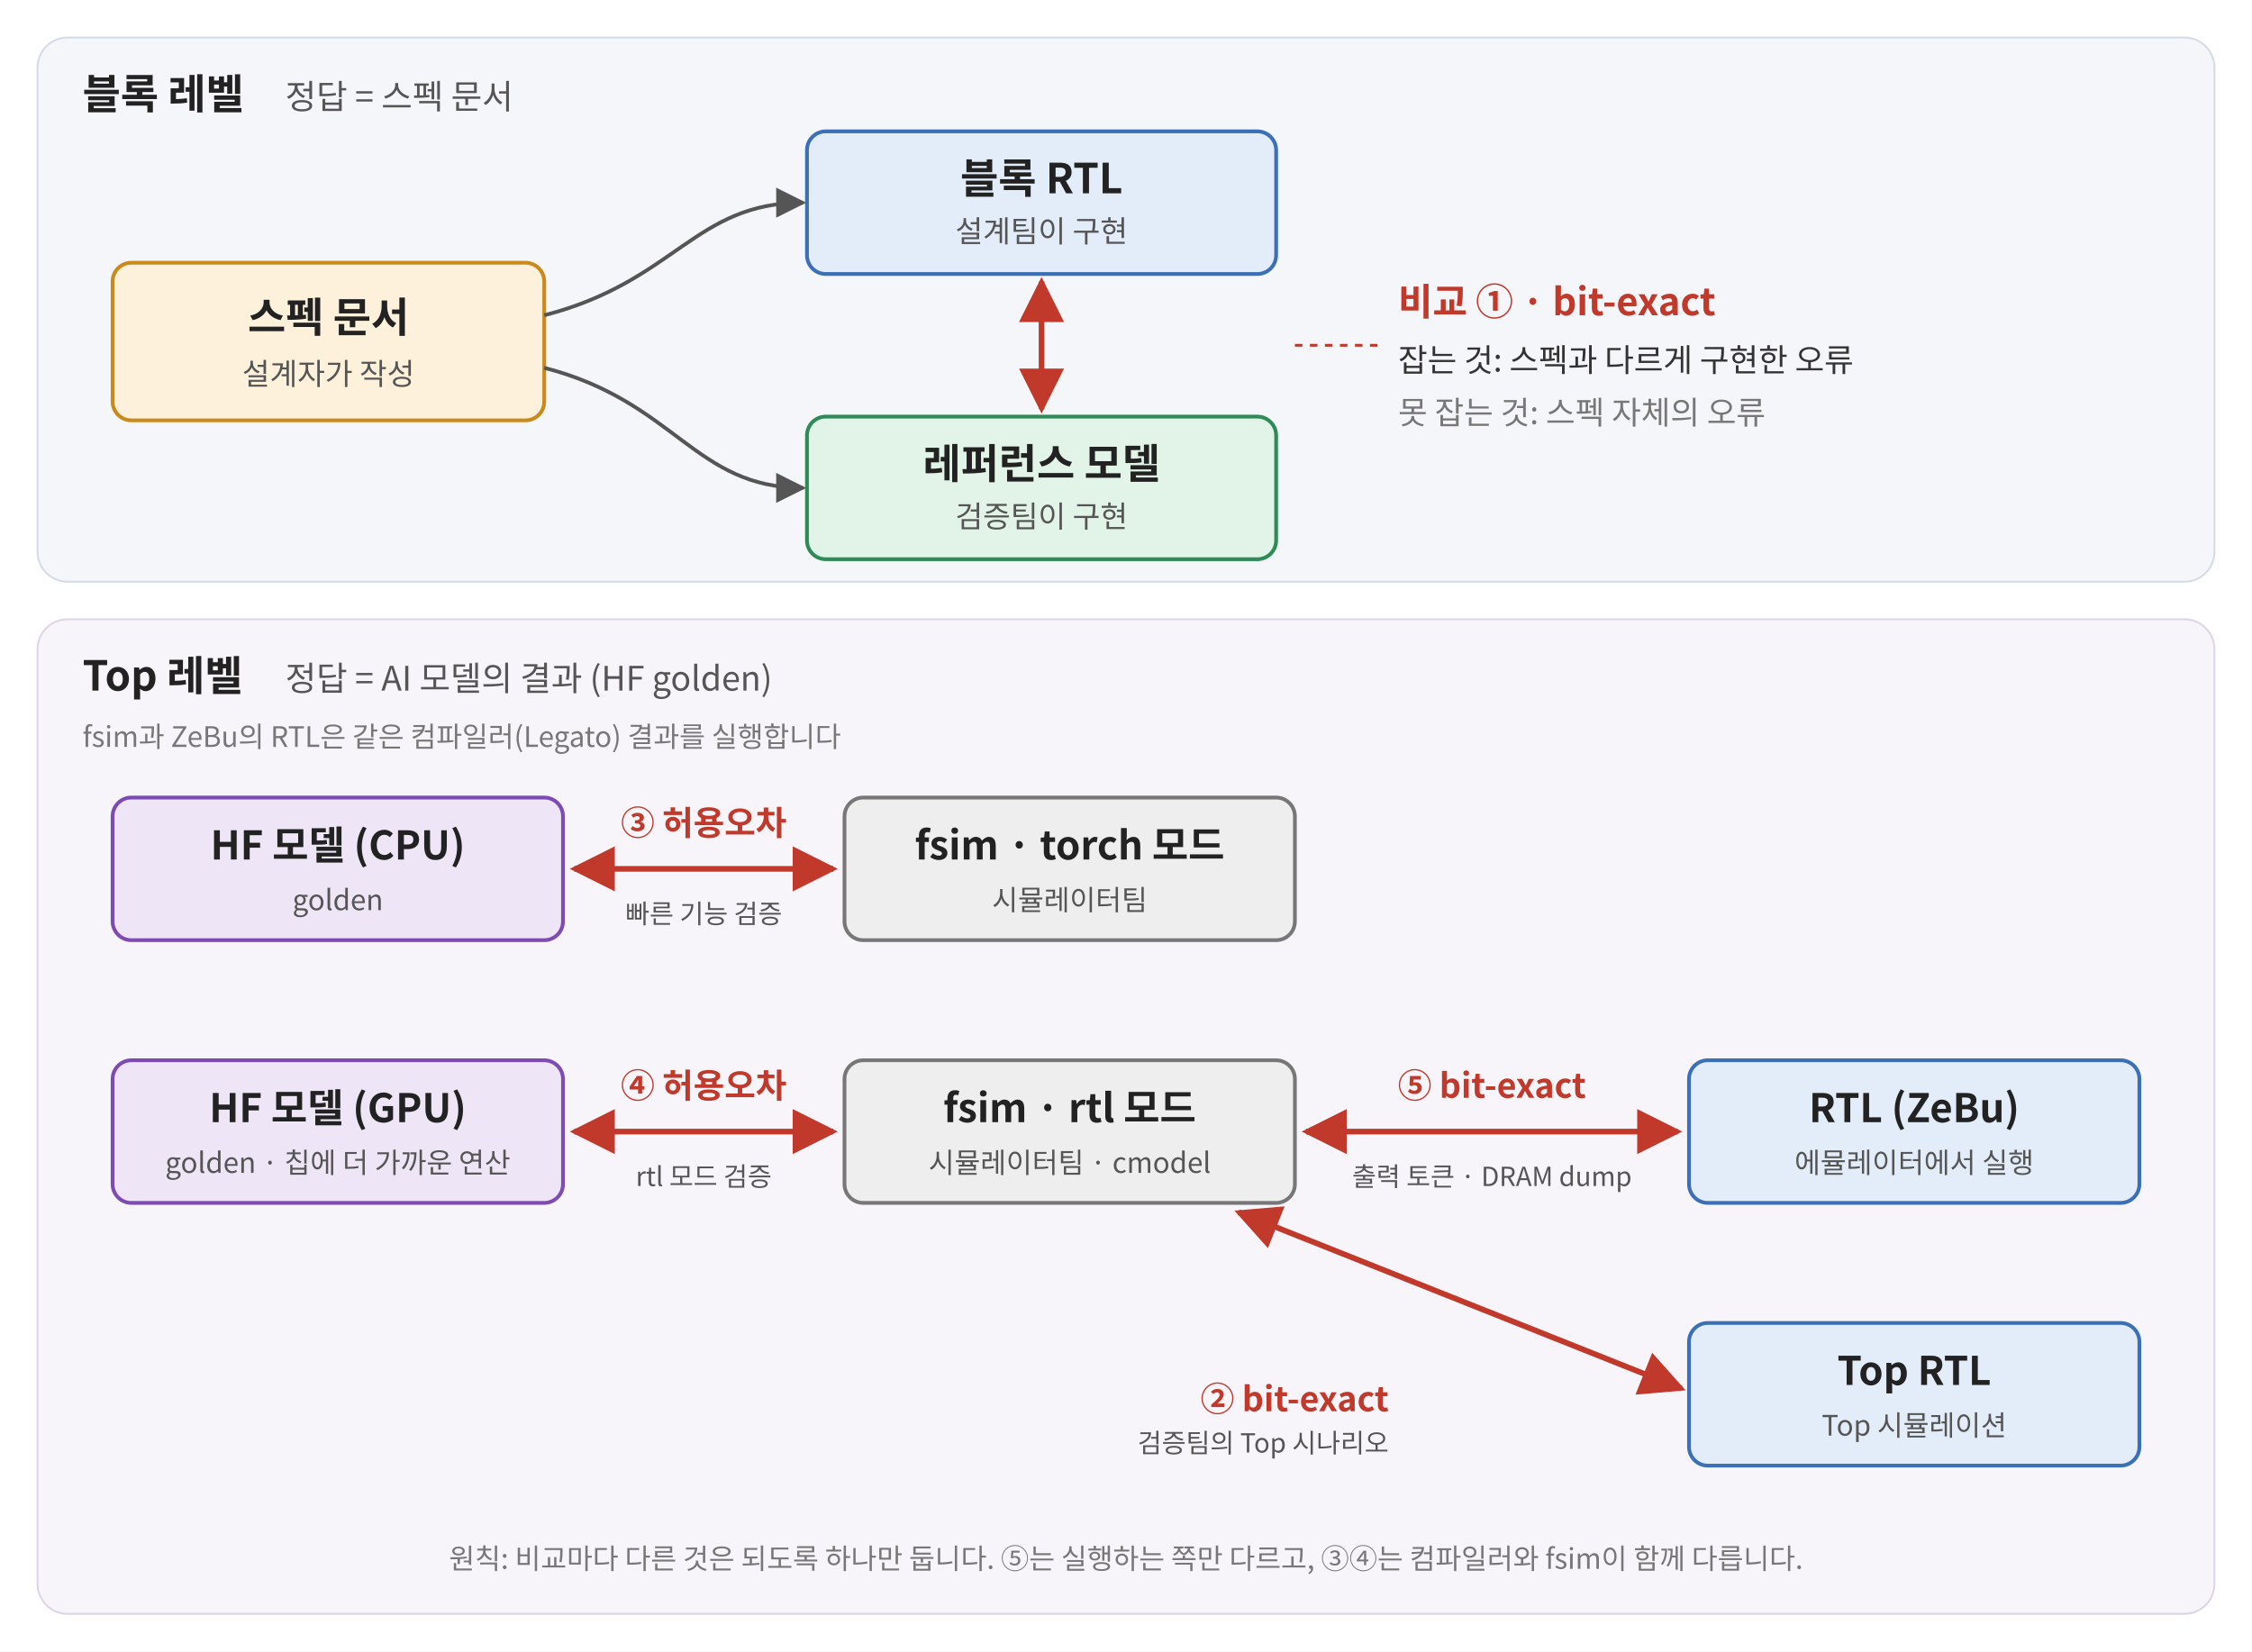
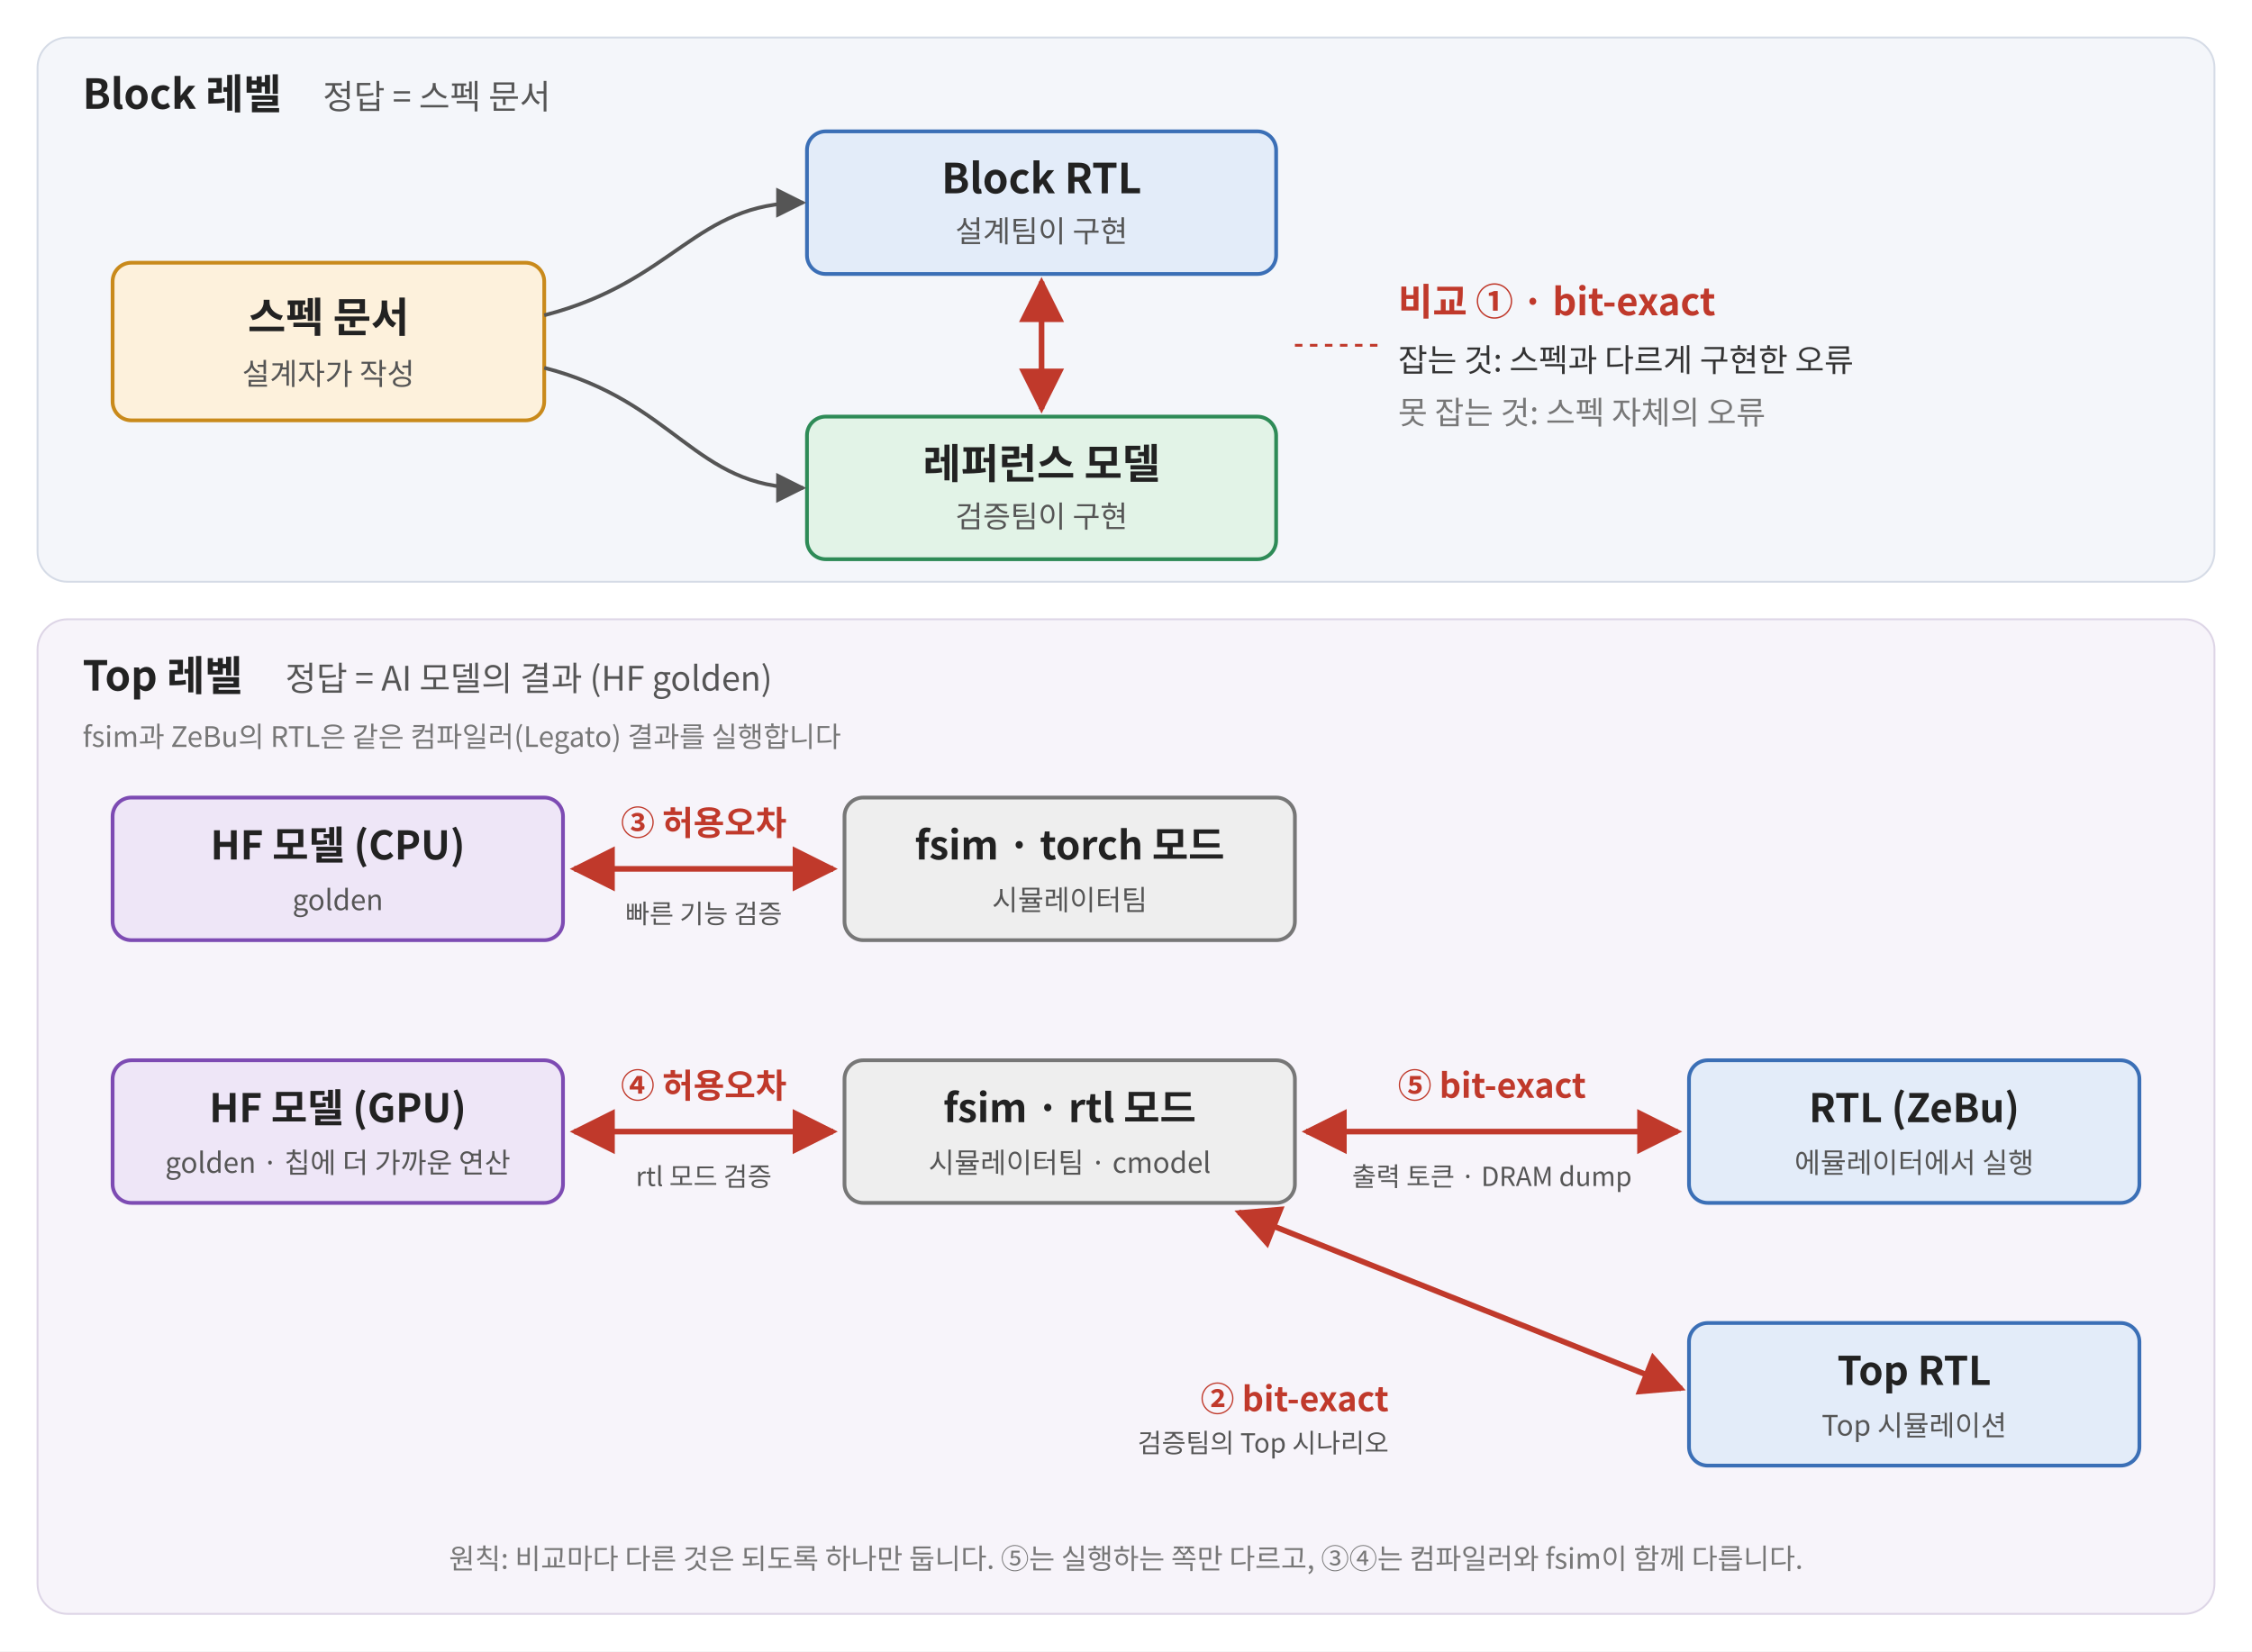
<svg xmlns="http://www.w3.org/2000/svg" width="1200" height="880" viewBox="0 0 1200 880" font-family="Noto Sans CJK KR, Noto Sans KR, sans-serif">
  <defs>
    <marker id="arr" viewBox="0 0 10 10" refX="9" refY="5" markerWidth="8" markerHeight="8" orient="auto-start-reverse">
      <path d="M0,0 L10,5 L0,10 z" fill="#555" />
    </marker>
    <marker id="cmp" viewBox="0 0 10 10" refX="9" refY="5" markerWidth="8" markerHeight="8" orient="auto-start-reverse">
      <path d="M0,0 L10,5 L0,10 z" fill="#C0392B" />
    </marker>
  </defs>
  <rect width="1200" height="880" fill="#FFFFFF" />
  <rect x="20" y="20" width="1160" height="290" rx="16" fill="#F4F6FA" stroke="#D5DBE6" />
-   <text x="44" y="58" font-size="22" font-weight="700" fill="#222">블록 레벨</text>
-   <text x="152" y="58" font-size="18" fill="#555">정답 = 스펙 문서</text>
+   <text x="44" y="58" font-size="22" font-weight="700" fill="#222">Block 레벨</text>
+   <text x="172" y="58" font-size="18" fill="#555">정답 = 스펙 문서</text>
  <rect x="60" y="140" width="230" height="84" rx="10" fill="#FDF1DC" stroke="#C98A1B" stroke-width="2" />
  <text x="175" y="177" font-size="22" font-weight="700" text-anchor="middle" fill="#222">스펙 문서</text>
  <text x="175" y="205" font-size="16" text-anchor="middle" fill="#555">설계자가 작성</text>
  <rect x="430" y="70" width="250" height="76" rx="10" fill="#E3ECF9" stroke="#3B6FB6" stroke-width="2" />
-   <text x="555" y="103" font-size="22" font-weight="700" text-anchor="middle" fill="#222">블록 RTL</text>
+   <text x="555" y="103" font-size="22" font-weight="700" text-anchor="middle" fill="#222">Block RTL</text>
  <text x="555" y="129" font-size="16" text-anchor="middle" fill="#555">설계팀이 구현</text>
  <rect x="430" y="222" width="250" height="76" rx="10" fill="#E2F3E7" stroke="#2E8B57" stroke-width="2" />
  <text x="555" y="255" font-size="22" font-weight="700" text-anchor="middle" fill="#222">레퍼런스 모델</text>
  <text x="555" y="281" font-size="16" text-anchor="middle" fill="#555">검증팀이 구현</text>
  <path d="M290,168 C360,150 370,108 428,108" fill="none" stroke="#555" stroke-width="2" marker-end="url(#arr)" />
  <path d="M290,196 C360,214 370,260 428,260" fill="none" stroke="#555" stroke-width="2" marker-end="url(#arr)" />
  <line x1="555" y1="150" x2="555" y2="218" stroke="#C0392B" stroke-width="3" marker-start="url(#cmp)" marker-end="url(#cmp)" />
  <line x1="690" y1="184" x2="735" y2="184" stroke="#C0392B" stroke-width="1.5" stroke-dasharray="4 4" />
  <text x="745" y="168" font-size="20" font-weight="700" fill="#C0392B">비교 ① · bit-exact</text>
  <text x="745" y="198" font-size="17" fill="#333">잡는 것: 스펙과 다르게 구현한 오류</text>
  <text x="745" y="226" font-size="17" fill="#777">못 잡는 것: 스펙 자체의 오류</text>
  <rect x="20" y="330" width="1160" height="530" rx="16" fill="#F7F4FA" stroke="#DDD5E6" />
  <text x="44" y="368" font-size="22" font-weight="700" fill="#222">Top 레벨</text>
  <text x="152" y="368" font-size="18" fill="#555">정답 = AI 모델의 결과 (HF golden)</text>
  <text x="44" y="398" font-size="15" fill="#777">fsim과 ZeBu의 RTL은 같은 컴파일러(Legato) 결과를 실행합니다</text>
  <rect x="60" y="425" width="240" height="76" rx="10" fill="#EEE6F7" stroke="#7D4BB3" stroke-width="2" />
  <text x="180.0" y="458" font-size="21" font-weight="700" text-anchor="middle" fill="#222">HF 모델 (CPU)</text>
  <text x="180.0" y="485" font-size="15" text-anchor="middle" fill="#555">golden</text>
  <rect x="450" y="425" width="240" height="76" rx="10" fill="#EEEEEE" stroke="#777" stroke-width="2" />
  <text x="570.0" y="458" font-size="21" font-weight="700" text-anchor="middle" fill="#222">fsim · torch 모드</text>
  <text x="570.0" y="485" font-size="15" text-anchor="middle" fill="#555">시뮬레이터팀</text>
  <line x1="306" y1="463" x2="444" y2="463" stroke="#C0392B" stroke-width="3" marker-start="url(#cmp)" marker-end="url(#cmp)" />
  <text x="375" y="445" font-size="18" font-weight="700" text-anchor="middle" fill="#C0392B">③ 허용오차</text>
  <text x="390" y="467" font-size="14" text-anchor="middle" fill="#555" />
  <text x="375" y="492" font-size="14" text-anchor="middle" fill="#555">빠른 기능 검증</text>
  <rect x="60" y="565" width="240" height="76" rx="10" fill="#EEE6F7" stroke="#7D4BB3" stroke-width="2" />
  <text x="180.0" y="598" font-size="21" font-weight="700" text-anchor="middle" fill="#222">HF 모델 (GPU)</text>
  <text x="180.0" y="625" font-size="15" text-anchor="middle" fill="#555">golden · 칩에 더 가까운 연산</text>
  <rect x="450" y="565" width="240" height="76" rx="10" fill="#EEEEEE" stroke="#777" stroke-width="2" />
  <text x="570.0" y="598" font-size="21" font-weight="700" text-anchor="middle" fill="#222">fsim · rtl 모드</text>
  <text x="570.0" y="625" font-size="15" text-anchor="middle" fill="#555">시뮬레이터팀 · cmodel</text>
  <rect x="900" y="565" width="240" height="76" rx="10" fill="#E3ECF9" stroke="#3B6FB6" stroke-width="2" />
  <text x="1020.0" y="598" font-size="21" font-weight="700" text-anchor="middle" fill="#222">RTL (ZeBu)</text>
  <text x="1020.0" y="625" font-size="15" text-anchor="middle" fill="#555">에뮬레이터에서 실행</text>
  <line x1="306" y1="603" x2="444" y2="603" stroke="#C0392B" stroke-width="3" marker-start="url(#cmp)" marker-end="url(#cmp)" />
  <text x="375" y="585" font-size="18" font-weight="700" text-anchor="middle" fill="#C0392B">④ 허용오차</text>
  <text x="375" y="632" font-size="14" text-anchor="middle" fill="#555">rtl 모드 검증</text>
  <line x1="696" y1="603" x2="894" y2="603" stroke="#C0392B" stroke-width="3" marker-start="url(#cmp)" marker-end="url(#cmp)" />
  <text x="795" y="585" font-size="18" font-weight="700" text-anchor="middle" fill="#C0392B">⑤ bit-exact</text>
  <text x="795" y="632" font-size="14" text-anchor="middle" fill="#555">출력 토큰 · DRAM dump</text>
  <rect x="900" y="705" width="240" height="76" rx="10" fill="#E3ECF9" stroke="#3B6FB6" stroke-width="2" />
  <text x="1020.0" y="738" font-size="21" font-weight="700" text-anchor="middle" fill="#222">Top RTL</text>
  <text x="1020.0" y="765" font-size="15" text-anchor="middle" fill="#555">Top 시뮬레이션</text>
  <line x1="660" y1="646" x2="896" y2="740" stroke="#C0392B" stroke-width="3" marker-start="url(#cmp)" marker-end="url(#cmp)" />
  <text x="740" y="752" font-size="18" font-weight="700" text-anchor="end" fill="#C0392B">② bit-exact</text>
  <text x="740" y="774" font-size="14" text-anchor="end" fill="#555">검증팀의 Top 시나리오</text>
  <text x="600" y="836" font-size="15" text-anchor="middle" fill="#777">원칙: 비교마다 다른 것은 되도록 하나만 둡니다. ⑤는 실행하는 쪽만 다르고, ③④는 컴파일러와 fsim이 함께 다릅니다.</text>
</svg>
